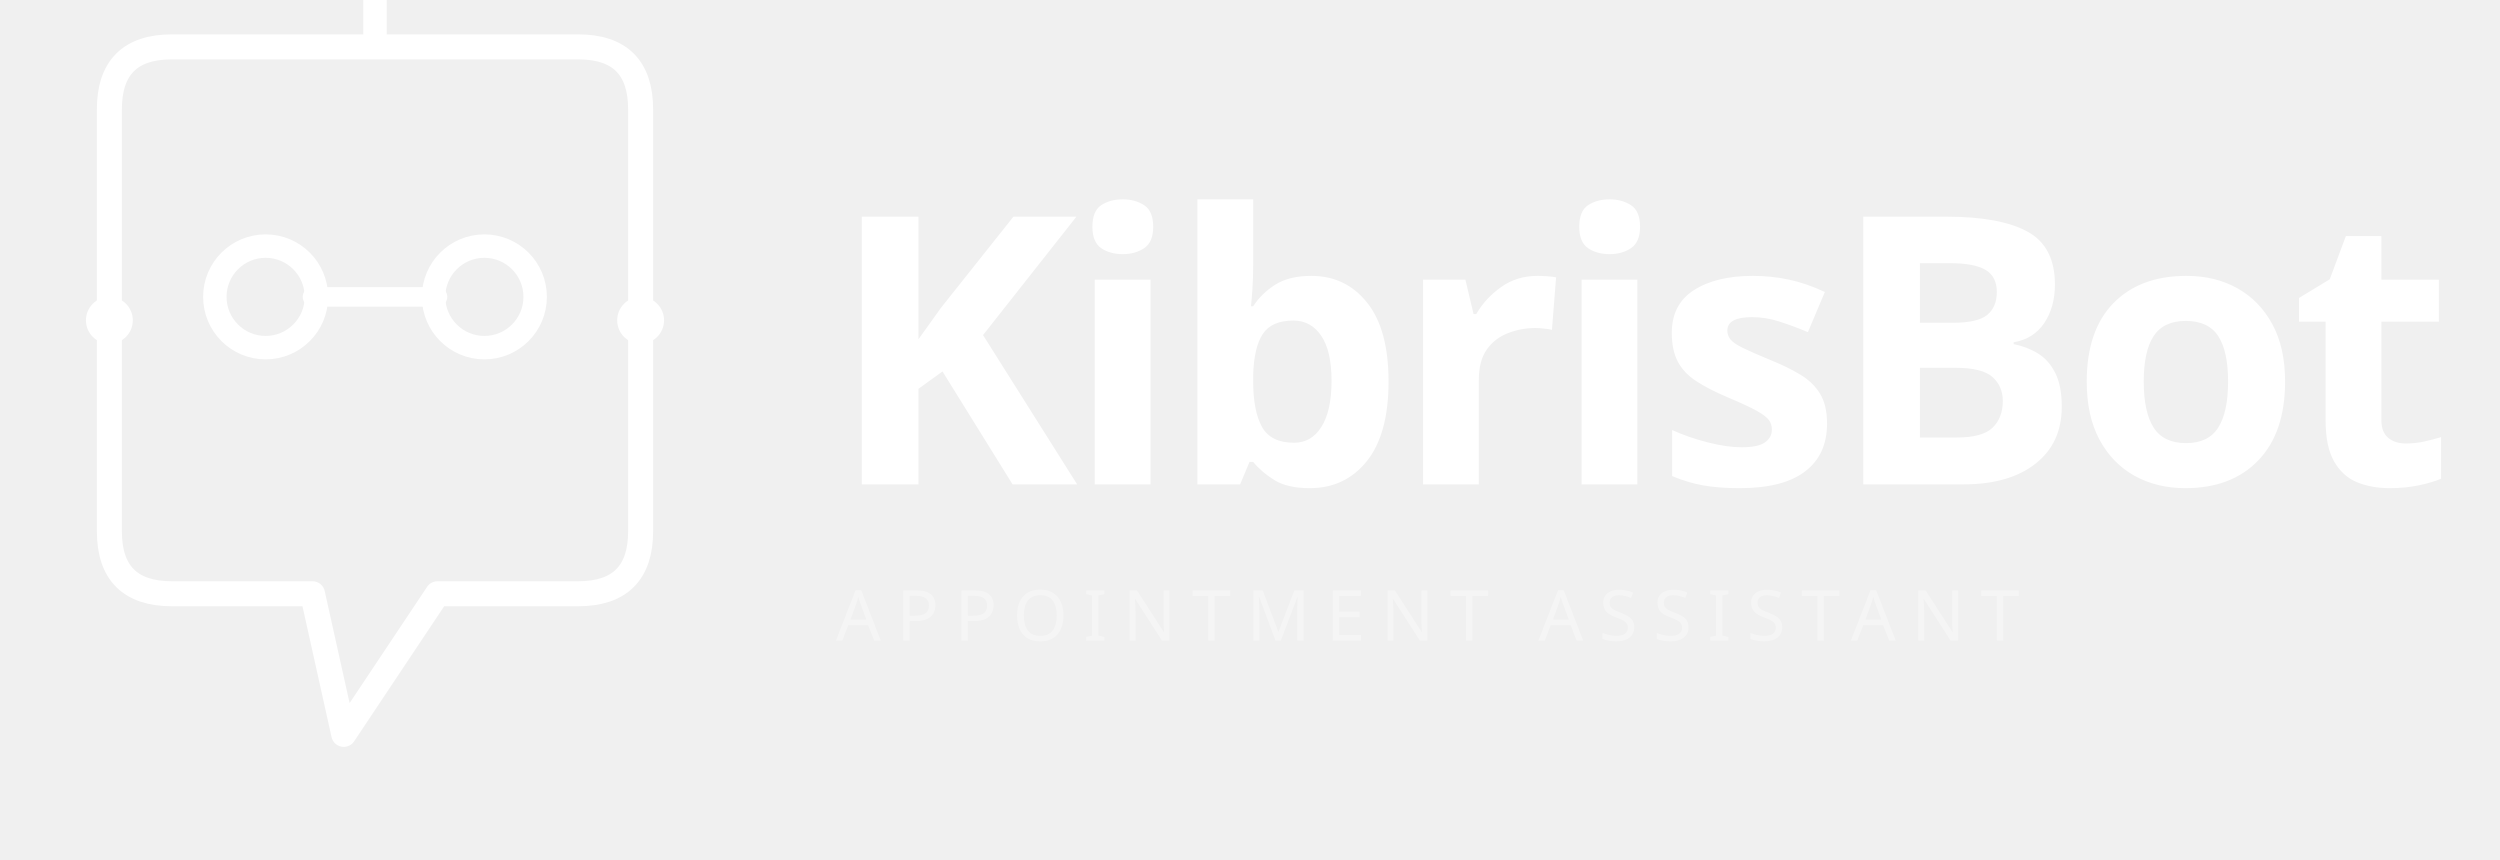
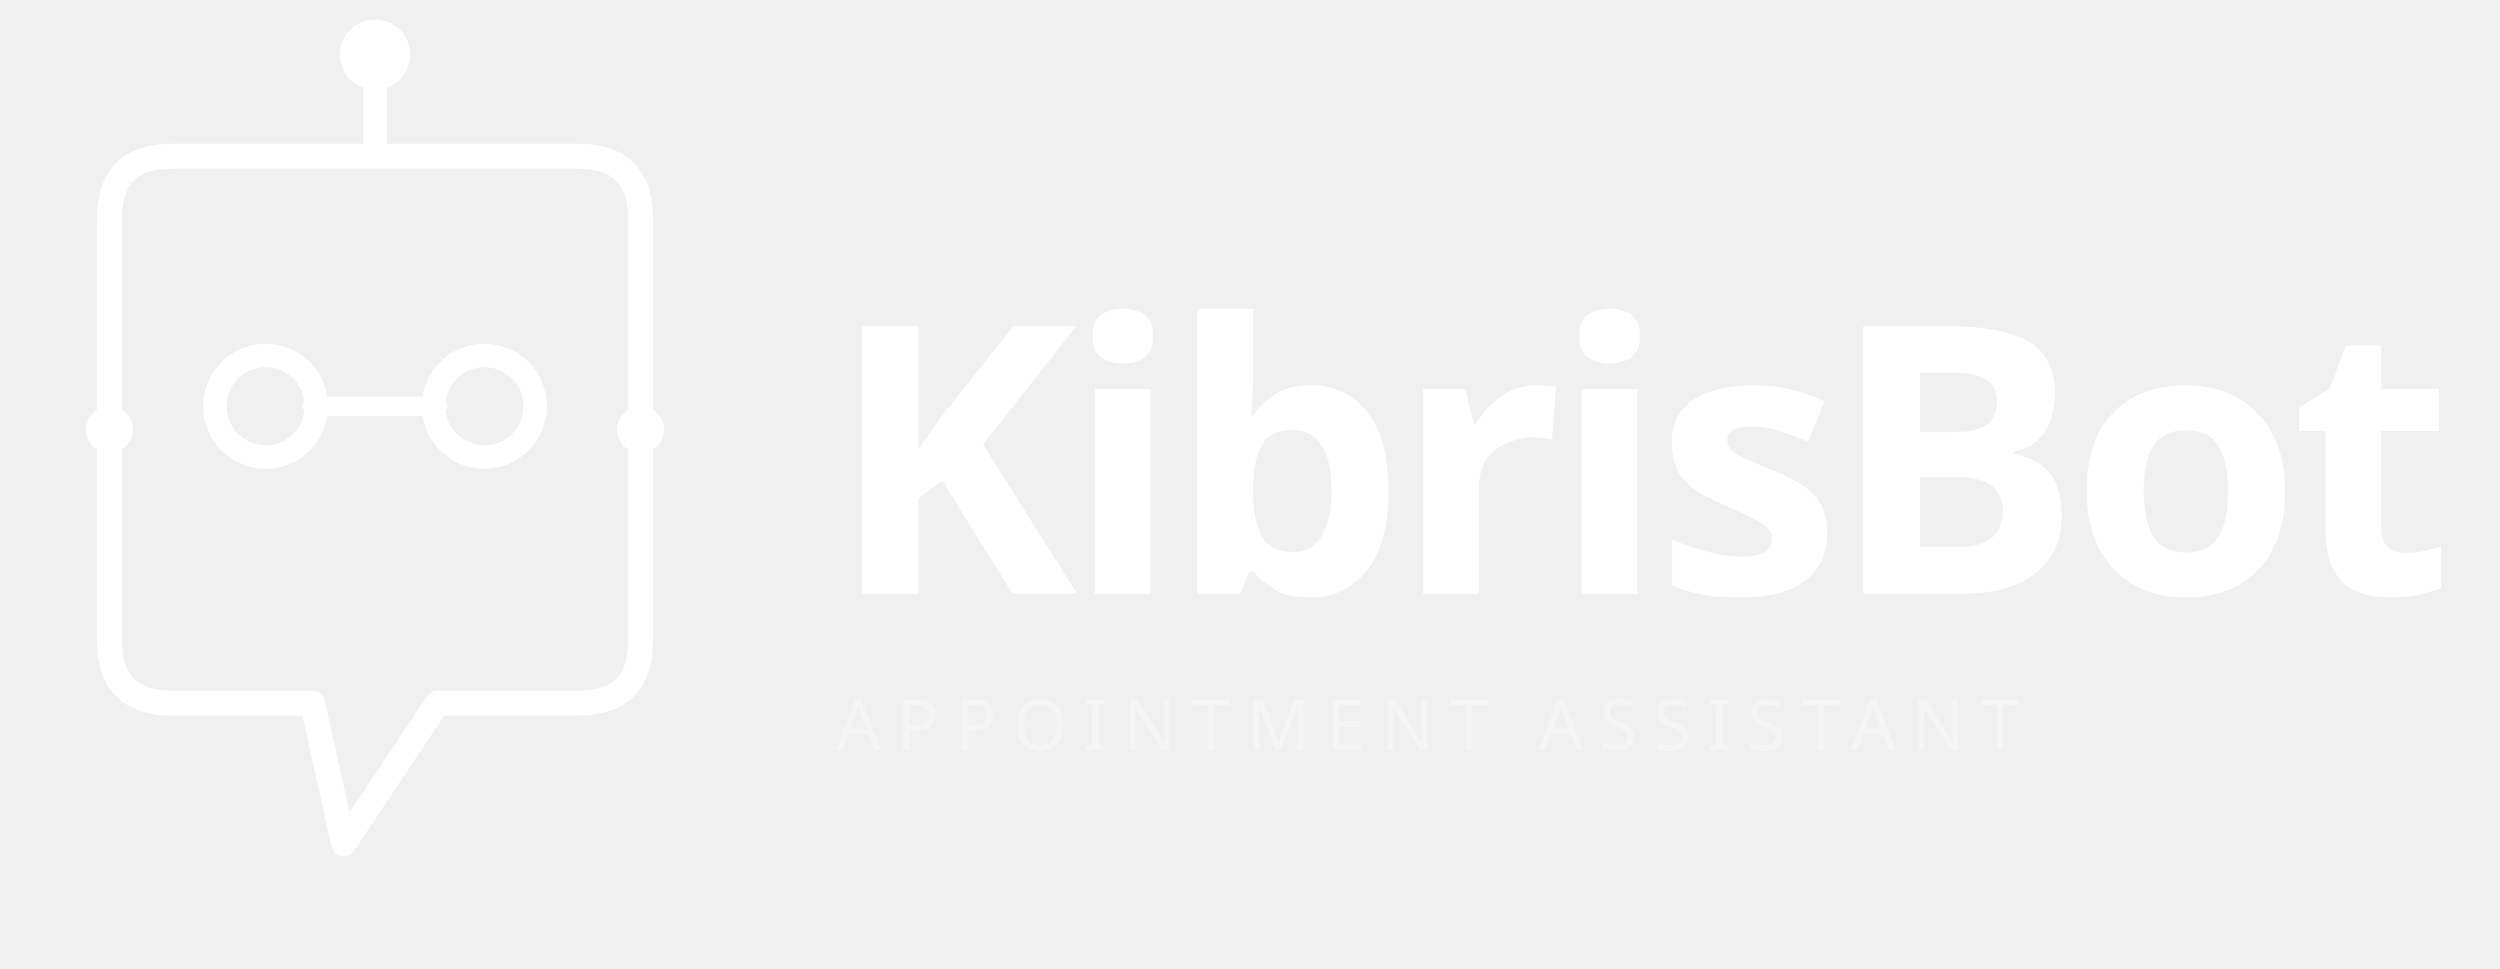
- <svg xmlns="http://www.w3.org/2000/svg" viewBox="0 0 320 110" width="320" height="110">
+ <svg xmlns="http://www.w3.org/2000/svg" viewBox="0 -14 320 124" width="320" height="124">
  <path d="M 14 14 Q 14 6 22 6 L 74 6 Q 82 6 82 14 L 82 68 Q 82 76 74 76 L 56 76 L 44 94 L 40 76 L 22 76 Q 14 76 14 68 Z" fill="none" stroke="#ffffff" stroke-width="3.2" stroke-linejoin="round" />
  <circle cx="34" cy="38" r="6.5" fill="none" stroke="#ffffff" stroke-width="3" />
  <circle cx="62" cy="38" r="6.5" fill="none" stroke="#ffffff" stroke-width="3" />
  <line x1="40" y1="38" x2="56" y2="38" stroke="#ffffff" stroke-width="2.5" stroke-linecap="round" />
  <circle cx="14" cy="41" r="3" fill="#ffffff" />
  <circle cx="82" cy="41" r="3" fill="#ffffff" />
  <line x1="48" y1="6" x2="48" y2="-4" stroke="#ffffff" stroke-width="3" stroke-linecap="round" />
  <circle cx="48" cy="-7" r="4.5" fill="#ffffff" />
  <text x="106" y="62" font-family="'DM Sans', sans-serif" font-weight="700" font-size="48" fill="#ffffff" letter-spacing="-1.5">KibrisBot</text>
  <text x="107" y="82" font-family="'DM Sans', sans-serif" font-weight="500" font-size="9" fill="#ffffff" opacity="0.35" letter-spacing="2">APPOINTMENT ASSISTANT</text>
</svg>
